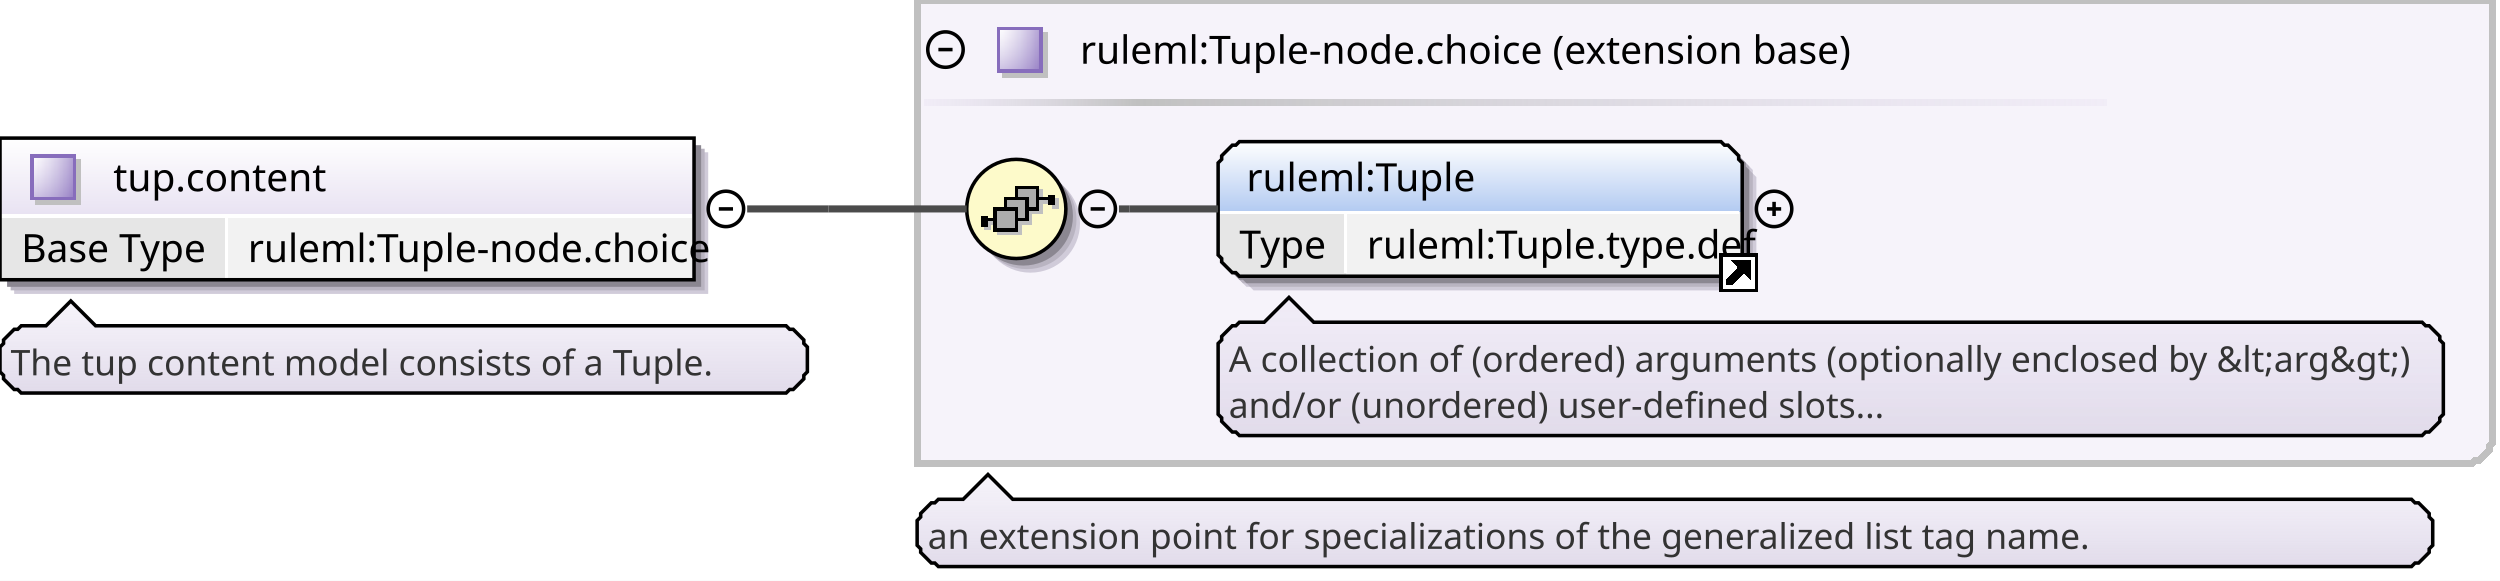
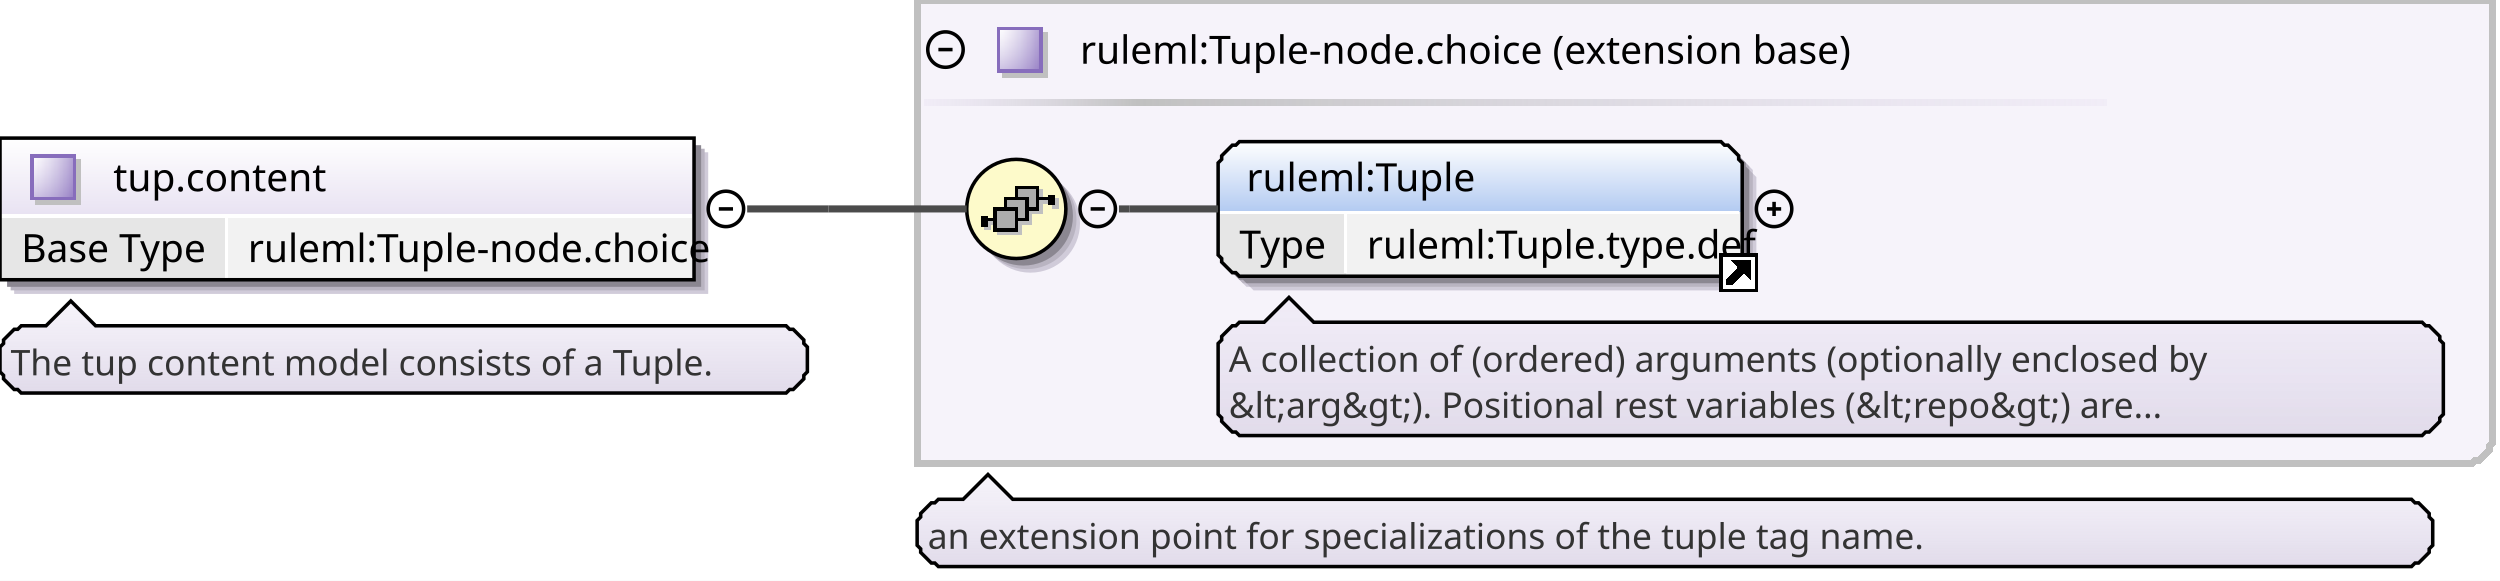
<svg xmlns="http://www.w3.org/2000/svg" color-interpolation="auto" color-rendering="auto" fill="black" fill-opacity="1" font-family="'Dialog'" font-size="12px" font-style="normal" font-weight="normal" height="164" image-rendering="auto" shape-rendering="auto" stroke="black" stroke-dasharray="none" stroke-dashoffset="0" stroke-linecap="square" stroke-linejoin="miter" stroke-miterlimit="10" stroke-opacity="1" stroke-width="1" text-rendering="auto" width="706">
  <defs id="genericDefs" />
  <g>
    <defs id="defs1">
      <linearGradient gradientUnits="userSpaceOnUse" id="linearGradient1" spreadMethod="pad" x1="0" x2="0" y1="39" y2="61">
        <stop offset="0%" stop-color="white" stop-opacity="1" />
        <stop offset="100%" stop-color="rgb(232,226,242)" stop-opacity="1" />
      </linearGradient>
      <linearGradient gradientUnits="userSpaceOnUse" id="linearGradient2" spreadMethod="pad" x1="9" x2="9" y1="44" y2="56">
        <stop offset="0%" stop-color="rgb(255,255,255)" stop-opacity="0.353" />
        <stop offset="100%" stop-color="rgb(135,109,188)" stop-opacity="0.667" />
      </linearGradient>
      <linearGradient gradientUnits="userSpaceOnUse" id="linearGradient3" spreadMethod="pad" x1="9" x2="21" y1="44" y2="44">
        <stop offset="0%" stop-color="rgb(255,255,255)" stop-opacity="0.353" />
        <stop offset="100%" stop-color="rgb(135,109,188)" stop-opacity="0.667" />
      </linearGradient>
      <linearGradient gradientUnits="userSpaceOnUse" id="linearGradient4" spreadMethod="pad" x1="321" x2="595" y1="28" y2="28">
        <stop offset="0%" stop-color="silver" stop-opacity="1" />
        <stop offset="100%" stop-color="rgb(232,226,242)" stop-opacity="0.392" />
      </linearGradient>
      <linearGradient gradientUnits="userSpaceOnUse" id="linearGradient5" spreadMethod="pad" x1="261" x2="321" y1="28" y2="28">
        <stop offset="0%" stop-color="rgb(232,226,242)" stop-opacity="0.392" />
        <stop offset="100%" stop-color="silver" stop-opacity="1" />
      </linearGradient>
      <linearGradient gradientUnits="userSpaceOnUse" id="linearGradient6" spreadMethod="pad" x1="282" x2="282" y1="8" y2="20">
        <stop offset="0%" stop-color="rgb(255,255,255)" stop-opacity="0.353" />
        <stop offset="100%" stop-color="rgb(135,109,188)" stop-opacity="0.667" />
      </linearGradient>
      <linearGradient gradientUnits="userSpaceOnUse" id="linearGradient7" spreadMethod="pad" x1="282" x2="294" y1="8" y2="8">
        <stop offset="0%" stop-color="rgb(255,255,255)" stop-opacity="0.353" />
        <stop offset="100%" stop-color="rgb(135,109,188)" stop-opacity="0.667" />
      </linearGradient>
      <linearGradient gradientUnits="userSpaceOnUse" id="linearGradient8" spreadMethod="pad" x1="273" x2="273" y1="45" y2="73">
        <stop offset="0%" stop-color="rgb(253,250,202)" stop-opacity="1" />
        <stop offset="100%" stop-color="rgb(253,250,202)" stop-opacity="1" />
      </linearGradient>
      <linearGradient gradientUnits="userSpaceOnUse" id="linearGradient9" spreadMethod="pad" x1="344" x2="344" y1="40" y2="60">
        <stop offset="0%" stop-color="white" stop-opacity="1" />
        <stop offset="100%" stop-color="rgb(178,202,241)" stop-opacity="1" />
      </linearGradient>
      <linearGradient gradientUnits="userSpaceOnUse" id="linearGradient10" spreadMethod="pad" x1="344" x2="344" y1="84" y2="123">
        <stop offset="0%" stop-color="rgb(232,226,242)" stop-opacity="0.392" />
        <stop offset="100%" stop-color="rgb(225,219,234)" stop-opacity="1" />
      </linearGradient>
      <linearGradient gradientUnits="userSpaceOnUse" id="linearGradient11" spreadMethod="pad" x1="259" x2="259" y1="134" y2="160">
        <stop offset="0%" stop-color="rgb(232,226,242)" stop-opacity="0.392" />
        <stop offset="100%" stop-color="rgb(225,219,234)" stop-opacity="1" />
      </linearGradient>
      <linearGradient gradientUnits="userSpaceOnUse" id="linearGradient12" spreadMethod="pad" x1="0" x2="0" y1="85" y2="111">
        <stop offset="0%" stop-color="rgb(232,226,242)" stop-opacity="0.392" />
        <stop offset="100%" stop-color="rgb(225,219,234)" stop-opacity="1" />
      </linearGradient>
      <clipPath clipPathUnits="userSpaceOnUse" id="clipPath1">
        <path d="M0 0 L706 0 L706 164 L0 164 L0 0 Z" />
      </clipPath>
    </defs>
    <g fill="white" stroke="white">
      <rect clip-path="url(#clipPath1)" height="164" stroke="none" width="706" x="0" y="0" />
    </g>
    <g fill="rgb(208,203,217)" font-family="sans-serif" font-size="11px" stroke="rgb(208,203,217)" text-rendering="optimizeLegibility">
      <polygon clip-path="url(#clipPath1)" points=" 4 43 200 43 200 83 4 83" stroke="none" />
      <polygon clip-path="url(#clipPath1)" fill="rgb(185,180,193)" points=" 3 42 199 42 199 82 3 82" stroke="none" />
      <polygon clip-path="url(#clipPath1)" fill="rgb(139,135,145)" points=" 2 41 198 41 198 81 2 81" stroke="none" />
    </g>
    <g fill="url(#linearGradient1)" font-family="sans-serif" font-size="11px" shape-rendering="crispEdges" stroke="url(#linearGradient1)" text-rendering="geometricPrecision">
      <polygon clip-path="url(#clipPath1)" points=" 0 39 196 39 196 61 0 61" stroke="none" />
      <polygon clip-path="url(#clipPath1)" fill="rgb(230,230,230)" points=" 0 61 64 61 64 79 0 79" stroke="none" />
      <polygon clip-path="url(#clipPath1)" fill="rgb(242,242,242)" points=" 64 61 196 61 196 79 64 79" stroke="none" />
      <line clip-path="url(#clipPath1)" fill="none" stroke="white" x1="0" x2="195" y1="61" y2="61" />
      <text clip-path="url(#clipPath1)" fill="black" stroke="none" x="6" xml:space="preserve" y="74">Base Type</text>
      <text clip-path="url(#clipPath1)" fill="black" stroke="none" x="70" xml:space="preserve" y="74">ruleml:Tuple-node.choice</text>
      <line clip-path="url(#clipPath1)" fill="none" stroke="white" x1="64" x2="64" y1="61" y2="78" />
    </g>
    <g font-family="sans-serif" font-size="11px" stroke-linecap="butt" text-rendering="optimizeLegibility">
      <polygon clip-path="url(#clipPath1)" fill="none" points=" 0 39 196 39 196 79 0 79" />
    </g>
    <g fill="silver" font-family="sans-serif" font-size="11px" shape-rendering="crispEdges" stroke="silver" stroke-linecap="butt" text-rendering="geometricPrecision">
      <rect clip-path="url(#clipPath1)" height="13" stroke="none" width="13" x="10" y="45" />
      <rect clip-path="url(#clipPath1)" fill="white" height="12" stroke="none" width="12" x="9" y="44" />
      <rect clip-path="url(#clipPath1)" fill="url(#linearGradient2)" height="12" stroke="none" width="12" x="9" y="44" />
      <rect clip-path="url(#clipPath1)" fill="url(#linearGradient3)" height="12" stroke="none" width="12" x="9" y="44" />
      <rect clip-path="url(#clipPath1)" fill="none" height="12" stroke="rgb(135,109,188)" width="12" x="9" y="44" />
      <text clip-path="url(#clipPath1)" fill="black" stroke="none" x="32" xml:space="preserve" y="54">tup.content</text>
    </g>
    <g font-family="sans-serif" font-size="11px" stroke-linecap="butt" text-rendering="optimizeLegibility">
      <circle clip-path="url(#clipPath1)" cx="205" cy="59" fill="none" r="5" />
      <line clip-path="url(#clipPath1)" fill="none" x1="203" x2="207" y1="59" y2="59" />
    </g>
    <g fill="rgb(232,226,242)" fill-opacity="0.392" font-family="sans-serif" font-size="11px" shape-rendering="crispEdges" stroke="rgb(232,226,242)" stroke-linecap="butt" stroke-opacity="0.392" stroke-width="2" text-rendering="geometricPrecision">
      <polygon clip-path="url(#clipPath1)" points=" 259 0 704 0 704 125 703 126 703 127 702 128 701 129 700 130 699 130 698 131 259 131" stroke="none" />
    </g>
    <g fill="silver" font-family="sans-serif" font-size="11px" shape-rendering="crispEdges" stroke="silver" stroke-linecap="butt" stroke-width="2" text-rendering="geometricPrecision">
      <polygon clip-path="url(#clipPath1)" fill="none" points=" 259 0 704 0 704 125 703 126 703 127 702 128 701 129 700 130 699 130 698 131 259 131" />
      <rect clip-path="url(#clipPath1)" fill="url(#linearGradient4)" height="2" stroke="none" width="274" x="321" y="28" />
      <rect clip-path="url(#clipPath1)" fill="url(#linearGradient5)" height="2" stroke="none" width="60" x="261" y="28" />
      <rect clip-path="url(#clipPath1)" height="13" stroke="none" stroke-width="1" width="13" x="283" y="9" />
      <rect clip-path="url(#clipPath1)" fill="white" height="12" stroke="none" stroke-width="1" width="12" x="282" y="8" />
      <rect clip-path="url(#clipPath1)" fill="url(#linearGradient6)" height="12" stroke="none" stroke-width="1" width="12" x="282" y="8" />
      <rect clip-path="url(#clipPath1)" fill="url(#linearGradient7)" height="12" stroke="none" stroke-width="1" width="12" x="282" y="8" />
      <rect clip-path="url(#clipPath1)" fill="none" height="12" stroke="rgb(135,109,188)" stroke-width="1" width="12" x="282" y="8" />
      <text clip-path="url(#clipPath1)" fill="black" stroke="none" stroke-width="1" x="305" xml:space="preserve" y="18">ruleml:Tuple-node.choice (extension base)</text>
    </g>
    <g font-family="sans-serif" font-size="11px" stroke-linecap="butt" text-rendering="optimizeLegibility">
      <circle clip-path="url(#clipPath1)" cx="267" cy="14" fill="none" r="5" />
      <line clip-path="url(#clipPath1)" fill="none" x1="265" x2="269" y1="14" y2="14" />
      <circle clip-path="url(#clipPath1)" cx="291" cy="63" fill="rgb(208,203,217)" r="14" stroke="none" />
      <circle clip-path="url(#clipPath1)" cx="290" cy="62" fill="rgb(185,180,193)" r="14" stroke="none" />
      <circle clip-path="url(#clipPath1)" cx="289" cy="61" fill="rgb(139,135,145)" r="14" stroke="none" />
    </g>
    <g fill="url(#linearGradient8)" font-family="sans-serif" font-size="11px" shape-rendering="crispEdges" stroke="url(#linearGradient8)" stroke-linecap="butt" text-rendering="geometricPrecision">
      <circle clip-path="url(#clipPath1)" cx="287" cy="59" r="14" stroke="none" />
    </g>
    <g font-family="sans-serif" font-size="11px" stroke-linecap="butt" text-rendering="optimizeLegibility">
      <circle clip-path="url(#clipPath1)" cx="287" cy="59" fill="none" r="14" />
    </g>
    <g fill="silver" font-family="sans-serif" font-size="11px" shape-rendering="crispEdges" stroke="silver" stroke-linecap="butt" text-rendering="geometricPrecision">
      <line clip-path="url(#clipPath1)" fill="none" x1="294" x2="298" y1="57" y2="57" />
      <rect clip-path="url(#clipPath1)" height="3" stroke="none" width="2" x="297" y="56" />
      <rect clip-path="url(#clipPath1)" height="6" stroke="none" width="6" x="288" y="54" />
      <rect clip-path="url(#clipPath1)" fill="none" height="6" width="6" x="288" y="54" />
      <rect clip-path="url(#clipPath1)" height="6" stroke="none" width="6" x="285" y="57" />
      <rect clip-path="url(#clipPath1)" fill="none" height="6" width="6" x="285" y="57" />
      <rect clip-path="url(#clipPath1)" height="6" stroke="none" width="6" x="282" y="60" />
      <rect clip-path="url(#clipPath1)" fill="none" height="6" width="6" x="282" y="60" />
      <line clip-path="url(#clipPath1)" fill="none" x1="282" x2="278" y1="63" y2="63" />
      <rect clip-path="url(#clipPath1)" height="3" stroke="none" width="2" x="278" y="62" />
      <line clip-path="url(#clipPath1)" fill="none" stroke="black" x1="293" x2="297" y1="56" y2="56" />
      <rect clip-path="url(#clipPath1)" fill="black" height="3" stroke="none" width="2" x="296" y="55" />
      <rect clip-path="url(#clipPath1)" fill="rgb(172,172,172)" height="6" stroke="none" width="6" x="287" y="53" />
      <rect clip-path="url(#clipPath1)" fill="none" height="6" stroke="black" width="6" x="287" y="53" />
      <rect clip-path="url(#clipPath1)" fill="rgb(172,172,172)" height="6" stroke="none" width="6" x="284" y="56" />
      <rect clip-path="url(#clipPath1)" fill="none" height="6" stroke="black" width="6" x="284" y="56" />
      <rect clip-path="url(#clipPath1)" fill="rgb(172,172,172)" height="6" stroke="none" width="6" x="281" y="59" />
      <rect clip-path="url(#clipPath1)" fill="none" height="6" stroke="black" width="6" x="281" y="59" />
      <line clip-path="url(#clipPath1)" fill="none" stroke="black" x1="281" x2="277" y1="62" y2="62" />
      <rect clip-path="url(#clipPath1)" fill="black" height="3" stroke="none" width="2" x="277" y="61" />
    </g>
    <g font-family="sans-serif" font-size="11px" stroke-linecap="butt" text-rendering="optimizeLegibility">
      <circle clip-path="url(#clipPath1)" cx="310" cy="59" fill="none" r="5" />
      <line clip-path="url(#clipPath1)" fill="none" x1="308" x2="312" y1="59" y2="59" />
      <polygon clip-path="url(#clipPath1)" fill="rgb(208,203,217)" points=" 348 50 349 49 349 48 350 47 351 46 352 45 353 45 354 44 490 44 491 45 492 45 493 46 494 47 495 48 495 49 496 50 496 76 495 77 495 78 494 79 493 80 492 81 491 81 490 82 354 82 353 81 352 81 351 80 350 79 349 78 349 77 348 76" stroke="none" />
      <polygon clip-path="url(#clipPath1)" fill="rgb(185,180,193)" points=" 347 49 348 48 348 47 349 46 350 45 351 44 352 44 353 43 489 43 490 44 491 44 492 45 493 46 494 47 494 48 495 49 495 75 494 76 494 77 493 78 492 79 491 80 490 80 489 81 353 81 352 80 351 80 350 79 349 78 348 77 348 76 347 75" stroke="none" />
      <polygon clip-path="url(#clipPath1)" fill="rgb(139,135,145)" points=" 346 48 347 47 347 46 348 45 349 44 350 43 351 43 352 42 488 42 489 43 490 43 491 44 492 45 493 46 493 47 494 48 494 74 493 75 493 76 492 77 491 78 490 79 489 79 488 80 352 80 351 79 350 79 349 78 348 77 347 76 347 75 346 74" stroke="none" />
    </g>
    <g fill="url(#linearGradient9)" font-family="sans-serif" font-size="11px" shape-rendering="crispEdges" stroke="url(#linearGradient9)" stroke-linecap="butt" text-rendering="geometricPrecision">
      <polygon clip-path="url(#clipPath1)" points=" 344 46 345 45 345 44 346 43 347 42 348 41 349 41 350 40 486 40 487 41 488 41 489 42 490 43 491 44 491 45 492 46 492 60 491 60 491 60 490 60 489 60 488 60 487 60 486 60 350 60 349 60 348 60 347 60 346 60 345 60 345 60 344 60" stroke="none" />
      <polygon clip-path="url(#clipPath1)" fill="rgb(230,230,230)" points=" 344 60 345 60 345 60 346 60 347 60 348 60 349 60 350 60 380 60 380 60 380 60 380 60 380 60 380 60 380 60 380 60 380 72 380 73 380 74 380 75 380 76 380 77 380 77 380 78 350 78 349 77 348 77 347 76 346 75 345 74 345 73 344 72" stroke="none" />
      <polygon clip-path="url(#clipPath1)" fill="rgb(242,242,242)" points=" 380 60 380 60 380 60 380 60 380 60 380 60 380 60 380 60 486 60 487 60 488 60 489 60 490 60 491 60 491 60 492 60 492 72 491 73 491 74 490 75 489 76 488 77 487 77 486 78 380 78 380 77 380 77 380 76 380 75 380 74 380 73 380 72" stroke="none" />
      <line clip-path="url(#clipPath1)" fill="none" stroke="white" x1="344" x2="491" y1="60" y2="60" />
      <text clip-path="url(#clipPath1)" fill="black" stroke="none" x="350" xml:space="preserve" y="73">Type</text>
      <text clip-path="url(#clipPath1)" fill="black" stroke="none" x="386" xml:space="preserve" y="73">ruleml:Tuple.type.def</text>
      <line clip-path="url(#clipPath1)" fill="none" stroke="white" x1="380" x2="380" y1="60" y2="77" />
    </g>
    <g font-family="sans-serif" font-size="11px" stroke-linecap="butt" text-rendering="optimizeLegibility">
      <polygon clip-path="url(#clipPath1)" fill="none" points=" 344 46 345 45 345 44 346 43 347 42 348 41 349 41 350 40 486 40 487 41 488 41 489 42 490 43 491 44 491 45 492 46 492 72 491 73 491 74 490 75 489 76 488 77 487 77 486 78 350 78 349 77 348 77 347 76 346 75 345 74 345 73 344 72" />
      <text clip-path="url(#clipPath1)" shape-rendering="crispEdges" stroke="none" text-rendering="geometricPrecision" x="352" xml:space="preserve" y="54">ruleml:Tuple</text>
    </g>
    <g fill="white" font-family="sans-serif" font-size="11px" shape-rendering="crispEdges" stroke="white" stroke-linecap="butt" text-rendering="geometricPrecision">
      <rect clip-path="url(#clipPath1)" height="10" stroke="none" width="10" x="486" y="72" />
      <polygon clip-path="url(#clipPath1)" fill="none" points=" 488 80 488 79 491 76 491 75 490 74 494 74 494 78 493 77 492 77 489 80" stroke="black" />
      <polygon clip-path="url(#clipPath1)" fill="black" points=" 488 80 488 79 491 76 491 75 490 74 494 74 494 78 493 77 492 77 489 80" stroke="none" />
      <rect clip-path="url(#clipPath1)" fill="none" height="10" stroke="black" width="10" x="486" y="72" />
    </g>
    <g font-family="sans-serif" font-size="11px" stroke-linecap="butt" text-rendering="optimizeLegibility">
      <circle clip-path="url(#clipPath1)" cx="501" cy="59" fill="none" r="5" />
      <line clip-path="url(#clipPath1)" fill="none" x1="499" x2="503" y1="59" y2="59" />
      <line clip-path="url(#clipPath1)" fill="none" x1="501" x2="501" y1="57" y2="61" />
    </g>
    <g fill="url(#linearGradient10)" font-family="sans-serif" font-size="11px" shape-rendering="crispEdges" stroke="url(#linearGradient10)" stroke-linecap="butt" text-rendering="geometricPrecision">
      <polygon clip-path="url(#clipPath1)" points=" 344 97 345 96 345 95 346 94 347 93 348 92 349 92 350 91 357 91 364 84 371 91 684 91 685 92 686 92 687 93 688 94 689 95 689 96 690 97 690 117 689 118 689 119 688 120 687 121 686 122 685 122 684 123 350 123 349 122 348 122 347 121 346 120 345 119 345 118 344 117" stroke="none" />
    </g>
    <g font-family="sans-serif" font-size="11px" stroke-linecap="butt" text-rendering="optimizeLegibility">
      <polygon clip-path="url(#clipPath1)" fill="none" points=" 344 97 345 96 345 95 346 94 347 93 348 92 349 92 350 91 357 91 364 84 371 91 684 91 685 92 686 92 687 93 688 94 689 95 689 96 690 97 690 117 689 118 689 119 688 120 687 121 686 122 685 122 684 123 350 123 349 122 348 122 347 121 346 120 345 119 345 118 344 117" />
    </g>
    <g fill="rgb(51,51,51)" font-family="sans-serif" font-size="10px" shape-rendering="crispEdges" stroke="rgb(51,51,51)" stroke-linecap="butt" text-rendering="geometricPrecision">
-       <text clip-path="url(#clipPath1)" stroke="none" x="347" xml:space="preserve" y="105">A collection of (ordered) arguments (optionally enclosed by &amp;lt;arg&amp;gt;) </text>
-       <text clip-path="url(#clipPath1)" stroke="none" x="347" xml:space="preserve" y="118">and/or (unordered) user-defined slots...</text>
+       <text clip-path="url(#clipPath1)" stroke="none" x="347" xml:space="preserve" y="105">A collection of (ordered) arguments (optionally enclosed by </text>
+       <text clip-path="url(#clipPath1)" stroke="none" x="347" xml:space="preserve" y="118">&amp;lt;arg&amp;gt;). Positional rest variables (&amp;lt;repo&amp;gt;) are...</text>
    </g>
    <g fill="rgb(75,75,75)" font-family="sans-serif" font-size="11px" stroke="rgb(75,75,75)" stroke-linecap="butt" stroke-width="2" text-rendering="optimizeLegibility">
      <line clip-path="url(#clipPath1)" fill="none" x1="316" x2="319" y1="59" y2="59" />
      <line clip-path="url(#clipPath1)" fill="none" x1="319" x2="319" y1="59" y2="59" />
      <line clip-path="url(#clipPath1)" fill="none" x1="319" x2="344" y1="59" y2="59" />
    </g>
    <g fill="url(#linearGradient11)" font-family="sans-serif" font-size="11px" shape-rendering="crispEdges" stroke="url(#linearGradient11)" stroke-linecap="butt" text-rendering="geometricPrecision">
      <polygon clip-path="url(#clipPath1)" points=" 259 147 260 146 260 145 261 144 262 143 263 142 264 142 265 141 272 141 279 134 286 141 681 141 682 142 683 142 684 143 685 144 686 145 686 146 687 147 687 154 686 155 686 156 685 157 684 158 683 159 682 159 681 160 265 160 264 159 263 159 262 158 261 157 260 156 260 155 259 154" stroke="none" />
    </g>
    <g font-family="sans-serif" font-size="11px" stroke-linecap="butt" text-rendering="optimizeLegibility">
      <polygon clip-path="url(#clipPath1)" fill="none" points=" 259 147 260 146 260 145 261 144 262 143 263 142 264 142 265 141 272 141 279 134 286 141 681 141 682 142 683 142 684 143 685 144 686 145 686 146 687 147 687 154 686 155 686 156 685 157 684 158 683 159 682 159 681 160 265 160 264 159 263 159 262 158 261 157 260 156 260 155 259 154" />
    </g>
    <g fill="rgb(51,51,51)" font-family="sans-serif" font-size="10px" shape-rendering="crispEdges" stroke="rgb(51,51,51)" stroke-linecap="butt" text-rendering="geometricPrecision">
-       <text clip-path="url(#clipPath1)" stroke="none" x="262" xml:space="preserve" y="155">an extension point for specializations of the generalized list tag name.</text>
+       <text clip-path="url(#clipPath1)" stroke="none" x="262" xml:space="preserve" y="155">an extension point for specializations of the tuple tag name.</text>
    </g>
    <g fill="rgb(75,75,75)" font-family="sans-serif" font-size="11px" stroke="rgb(75,75,75)" stroke-linecap="butt" stroke-width="2" text-rendering="optimizeLegibility">
      <line clip-path="url(#clipPath1)" fill="none" x1="211" x2="234" y1="59" y2="59" />
      <line clip-path="url(#clipPath1)" fill="none" x1="234" x2="234" y1="59" y2="59" />
      <line clip-path="url(#clipPath1)" fill="none" x1="234" x2="273" y1="59" y2="59" />
    </g>
    <g fill="url(#linearGradient12)" font-family="sans-serif" font-size="11px" shape-rendering="crispEdges" stroke="url(#linearGradient12)" stroke-linecap="butt" text-rendering="geometricPrecision">
      <polygon clip-path="url(#clipPath1)" points=" 0 98 1 97 1 96 2 95 3 94 4 93 5 93 6 92 13 92 20 85 27 92 222 92 223 93 224 93 225 94 226 95 227 96 227 97 228 98 228 105 227 106 227 107 226 108 225 109 224 110 223 110 222 111 6 111 5 110 4 110 3 109 2 108 1 107 1 106 0 105" stroke="none" />
    </g>
    <g font-family="sans-serif" font-size="11px" stroke-linecap="butt" text-rendering="optimizeLegibility">
      <polygon clip-path="url(#clipPath1)" fill="none" points=" 0 98 1 97 1 96 2 95 3 94 4 93 5 93 6 92 13 92 20 85 27 92 222 92 223 93 224 93 225 94 226 95 227 96 227 97 228 98 228 105 227 106 227 107 226 108 225 109 224 110 223 110 222 111 6 111 5 110 4 110 3 109 2 108 1 107 1 106 0 105" />
    </g>
    <g fill="rgb(51,51,51)" font-family="sans-serif" font-size="10px" shape-rendering="crispEdges" stroke="rgb(51,51,51)" stroke-linecap="butt" text-rendering="geometricPrecision">
      <text clip-path="url(#clipPath1)" stroke="none" x="3" xml:space="preserve" y="106">The tup content model consists of a Tuple.</text>
    </g>
  </g>
</svg>
